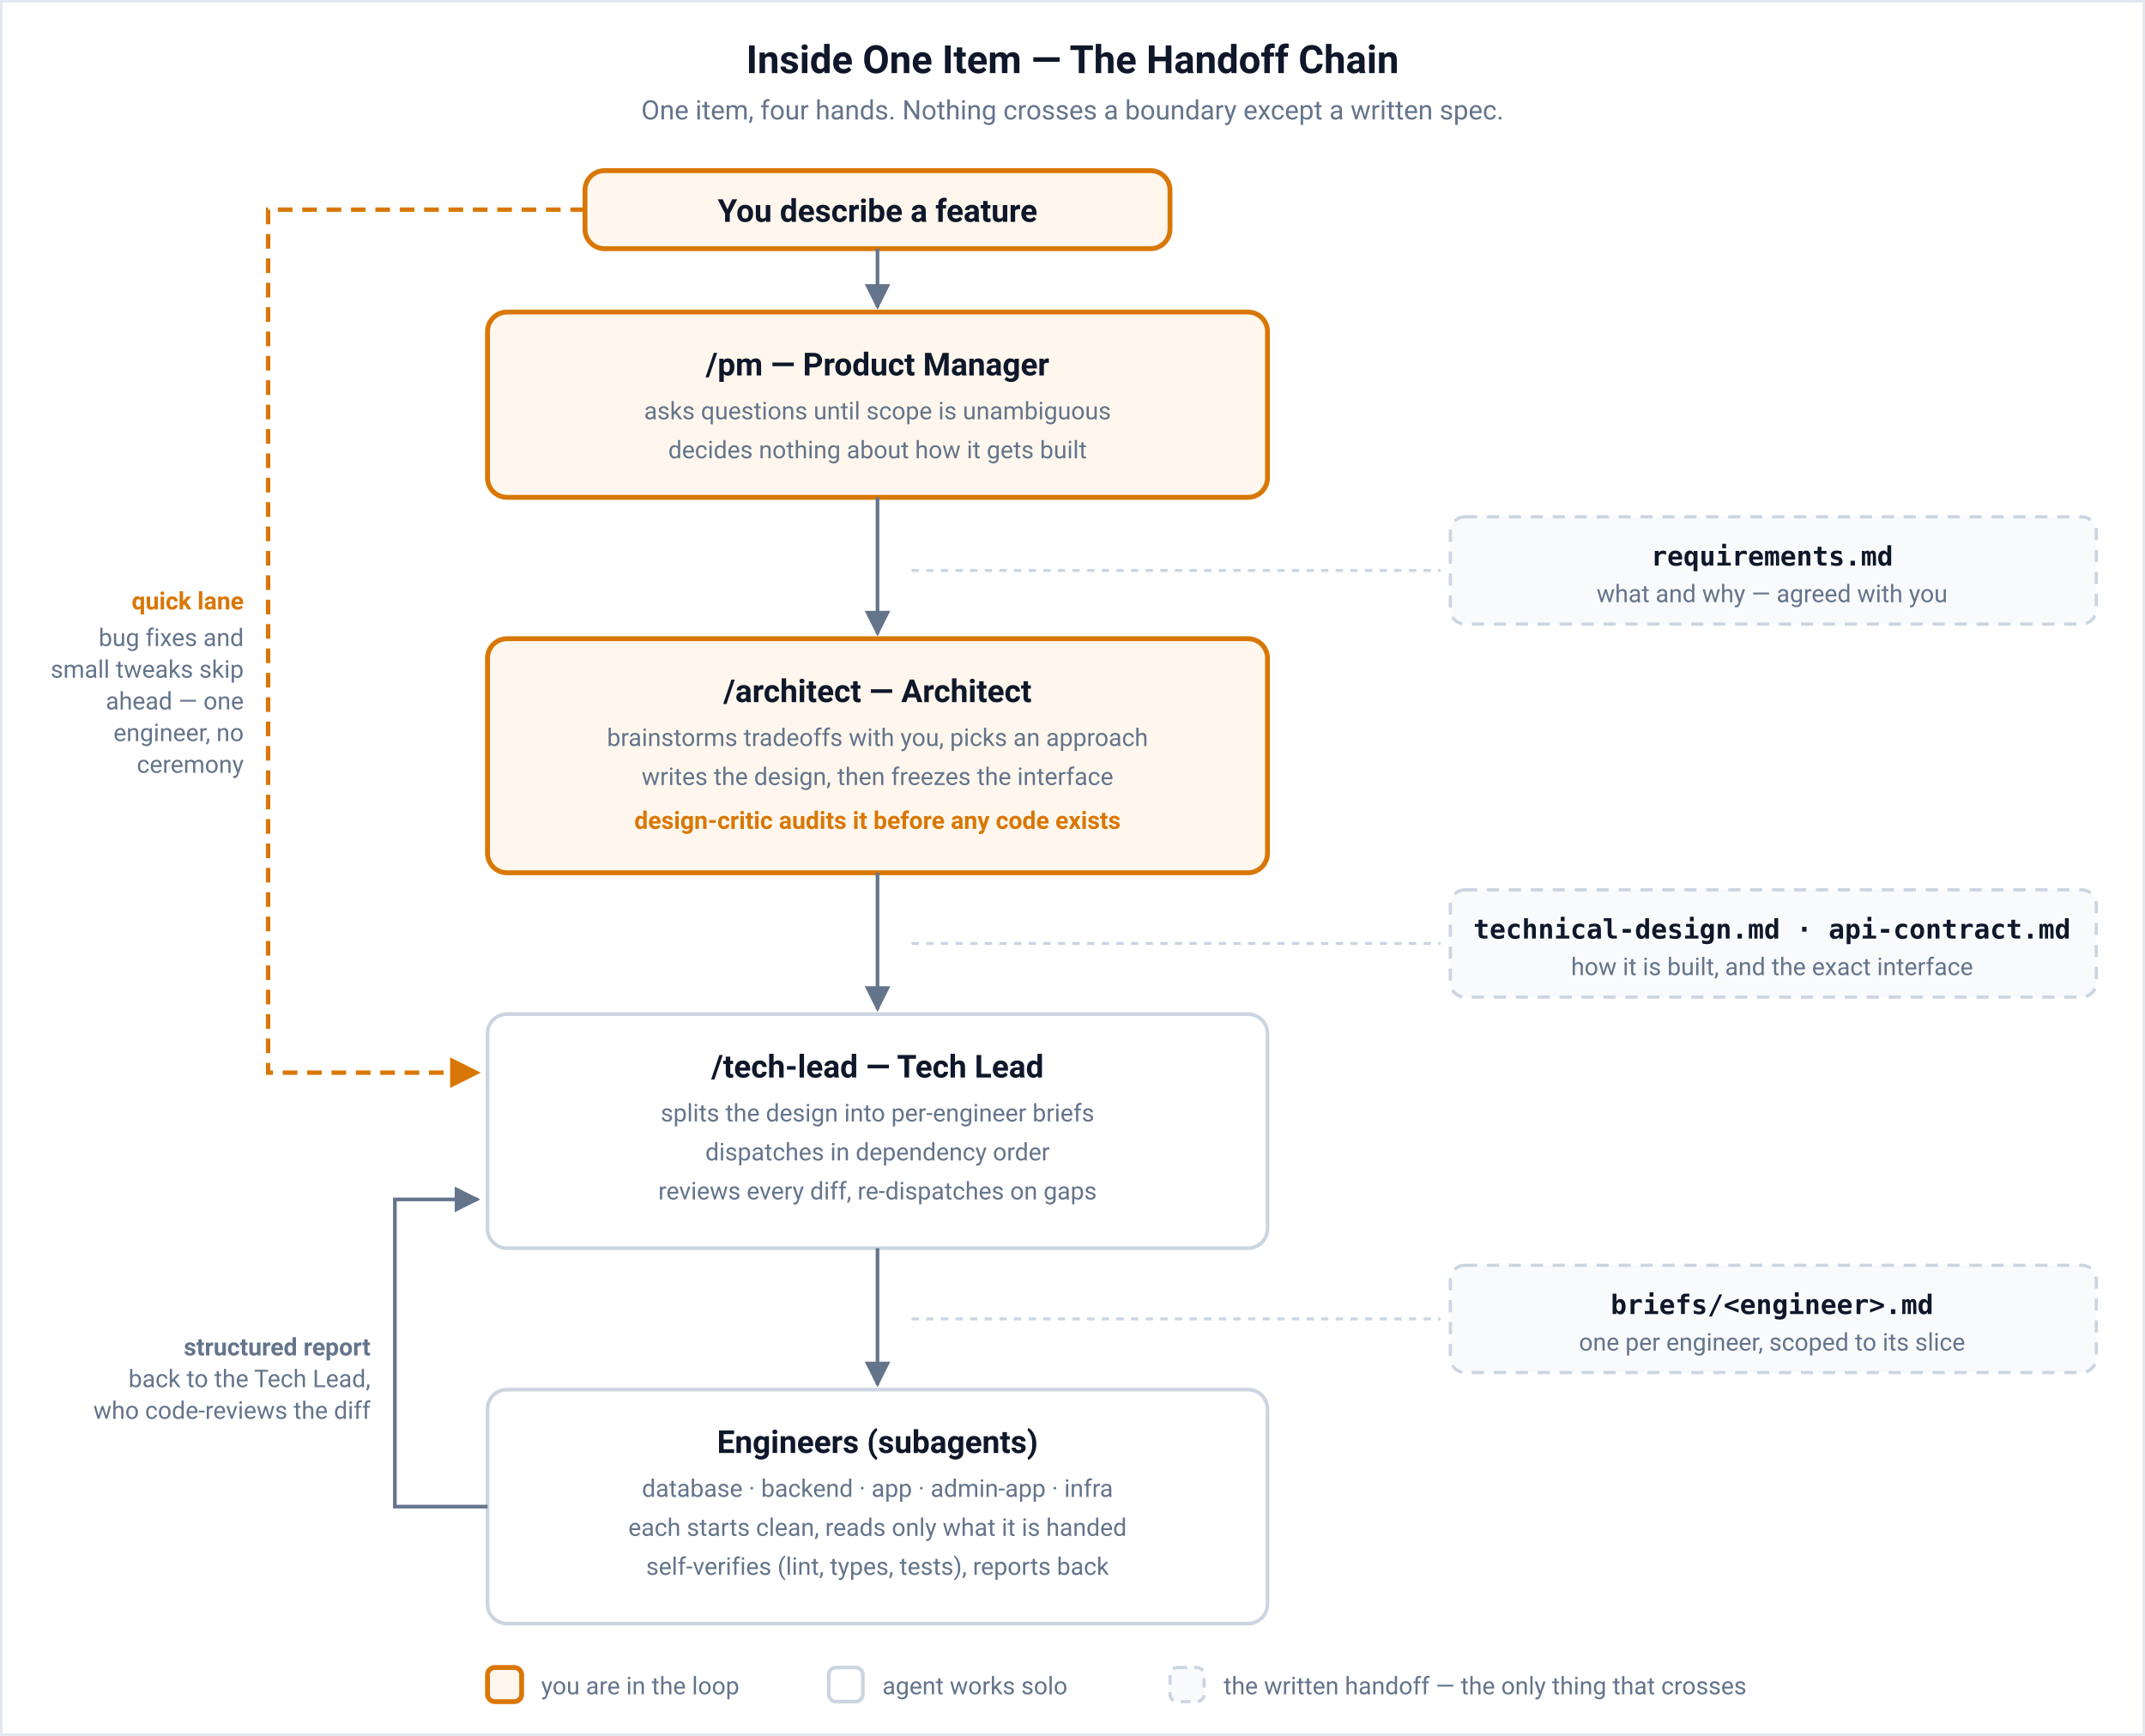
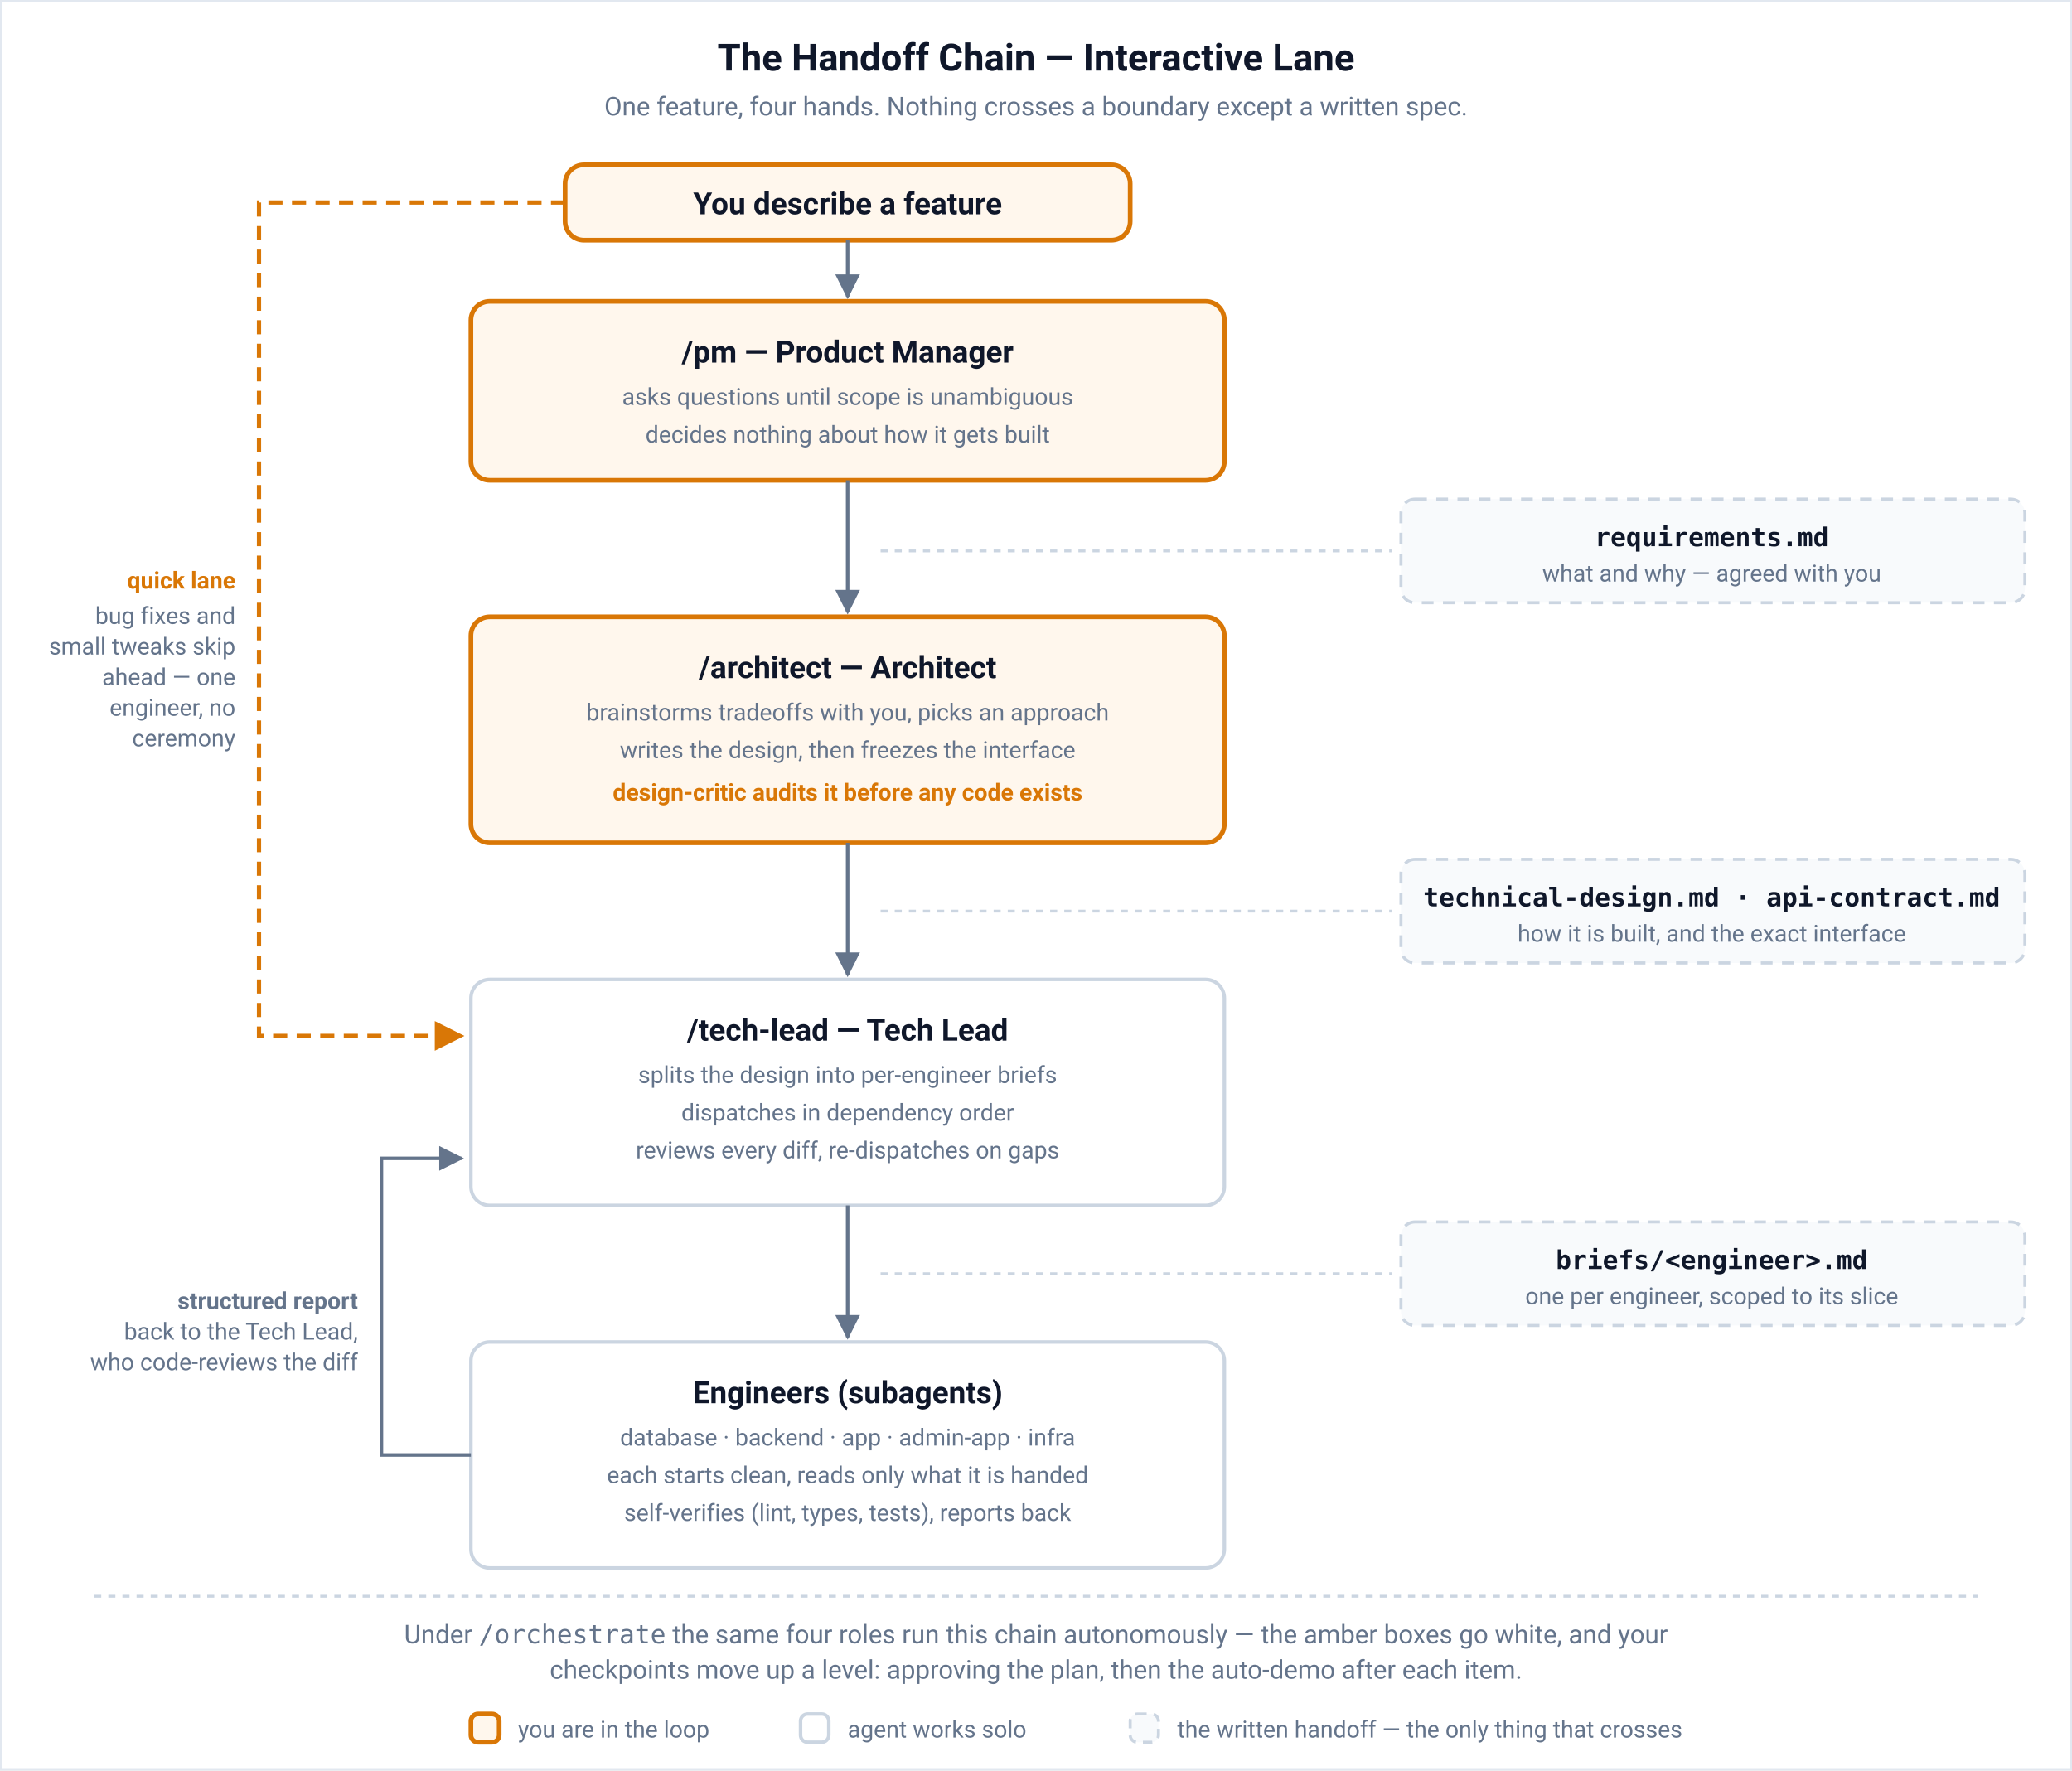
- <svg xmlns="http://www.w3.org/2000/svg" viewBox="0 0 880 712" font-family="ui-sans-serif, system-ui, -apple-system, Segoe UI, Roboto, sans-serif" role="img" aria-label="Inside one item: the handoff chain">
+ <svg xmlns="http://www.w3.org/2000/svg" viewBox="0 0 880 752" font-family="ui-sans-serif, system-ui, -apple-system, Segoe UI, Roboto, sans-serif" role="img" aria-label="The handoff chain, interactive lane">
  <defs>
    <marker id="ah" viewBox="0 0 10 10" refX="9" refY="5" markerWidth="7" markerHeight="7" orient="auto-start-reverse">
      <path d="M0,0 L10,5 L0,10 z" fill="#64748b" />
    </marker>
    <marker id="aha" viewBox="0 0 10 10" refX="9" refY="5" markerWidth="7" markerHeight="7" orient="auto-start-reverse">
      <path d="M0,0 L10,5 L0,10 z" fill="#d97706" />
    </marker>
  </defs>
  <style>
    .t{fill:#0f172a;font-size:13px;font-weight:600}
    .s{fill:#64748b;font-size:10px}
    .title{fill:#0f172a;font-size:16px;font-weight:700}
    .sub{fill:#64748b;font-size:11px}
    .box{fill:#ffffff;stroke:#cbd5e1;stroke-width:1.5}
    .hp{fill:#fff7ed;stroke:#d97706;stroke-width:2}
    .art{fill:#f8fafc;stroke:#cbd5e1;stroke-width:1.3;stroke-dasharray:5 4}
    .doc{fill:#0f172a;font-size:11px;font-weight:600;font-family:ui-monospace, SFMono-Regular, Menlo, Consolas, monospace}
    .edge{stroke:#64748b;stroke-width:1.5;fill:none}
    .edgea{stroke:#d97706;stroke-width:1.8;fill:none;stroke-dasharray:6 4}
    .tie{stroke:#cbd5e1;stroke-width:1.2;fill:none;stroke-dasharray:3 3}
    .cap{fill:#d97706;font-size:10px;font-weight:600}
    .capm{fill:#64748b;font-size:10px}
  </style>
-   <rect x="0.5" y="0.5" width="879" height="711" fill="#ffffff" stroke="#e2e8f0" />
-   <text x="440" y="30" text-anchor="middle" class="title">Inside One Item — The Handoff Chain</text>
-   <text x="440" y="49" text-anchor="middle" class="sub">One item, four hands. Nothing crosses a boundary except a written spec.</text>
+   <rect x="0.5" y="0.5" width="879" height="751" fill="#ffffff" stroke="#e2e8f0" />
+   <text x="440" y="30" text-anchor="middle" class="title">The Handoff Chain — Interactive Lane</text>
+   <text x="440" y="49" text-anchor="middle" class="sub">One feature, four hands. Nothing crosses a boundary except a written spec.</text>
  <rect class="hp" x="240" y="70" width="240" height="32" rx="8" />
  <text x="360" y="91" text-anchor="middle" class="t">You describe a feature</text>
  <line class="edge" x1="360" y1="102" x2="360" y2="126" marker-end="url(#ah)" />
  <rect class="hp" x="200" y="128" width="320" height="76" rx="8" />
  <text x="360" y="154" text-anchor="middle" class="t">/pm — Product Manager</text>
  <text x="360" y="172" text-anchor="middle" class="s">asks questions until scope is unambiguous</text>
  <text x="360" y="188" text-anchor="middle" class="s">decides nothing about how it gets built</text>
  <line class="edge" x1="360" y1="204" x2="360" y2="260" marker-end="url(#ah)" />
  <line class="tie" x1="374" y1="234" x2="591" y2="234" />
  <rect class="art" x="595" y="212" width="265" height="44" rx="6" />
  <text x="727" y="232" text-anchor="middle" class="doc">requirements.md</text>
  <text x="727" y="247" text-anchor="middle" class="s">what and why — agreed with you</text>
  <rect class="hp" x="200" y="262" width="320" height="96" rx="8" />
  <text x="360" y="288" text-anchor="middle" class="t">/architect — Architect</text>
  <text x="360" y="306" text-anchor="middle" class="s">brainstorms tradeoffs with you, picks an approach</text>
  <text x="360" y="322" text-anchor="middle" class="s">writes the design, then freezes the interface</text>
  <text x="360" y="340" text-anchor="middle" class="cap">design-critic audits it before any code exists</text>
  <line class="edge" x1="360" y1="358" x2="360" y2="414" marker-end="url(#ah)" />
  <line class="tie" x1="374" y1="387" x2="591" y2="387" />
  <rect class="art" x="595" y="365" width="265" height="44" rx="6" />
  <text x="727" y="385" text-anchor="middle" class="doc" font-size="10">technical-design.md · api-contract.md</text>
  <text x="727" y="400" text-anchor="middle" class="s">how it is built, and the exact interface</text>
  <rect class="box" x="200" y="416" width="320" height="96" rx="8" />
  <text x="360" y="442" text-anchor="middle" class="t">/tech-lead — Tech Lead</text>
  <text x="360" y="460" text-anchor="middle" class="s">splits the design into per-engineer briefs</text>
  <text x="360" y="476" text-anchor="middle" class="s">dispatches in dependency order</text>
  <text x="360" y="492" text-anchor="middle" class="s">reviews every diff, re-dispatches on gaps</text>
  <line class="edge" x1="360" y1="512" x2="360" y2="568" marker-end="url(#ah)" />
  <line class="tie" x1="374" y1="541" x2="591" y2="541" />
  <rect class="art" x="595" y="519" width="265" height="44" rx="6" />
  <text x="727" y="539" text-anchor="middle" class="doc">briefs/&lt;engineer&gt;.md</text>
  <text x="727" y="554" text-anchor="middle" class="s">one per engineer, scoped to its slice</text>
  <rect class="box" x="200" y="570" width="320" height="96" rx="8" />
  <text x="360" y="596" text-anchor="middle" class="t">Engineers (subagents)</text>
  <text x="360" y="614" text-anchor="middle" class="s">database · backend · app · admin-app · infra</text>
  <text x="360" y="630" text-anchor="middle" class="s">each starts clean, reads only what it is handed</text>
  <text x="360" y="646" text-anchor="middle" class="s">self-verifies (lint, types, tests), reports back</text>
  <path class="edge" d="M 200 618 H 162 V 492 H 196" marker-end="url(#ah)" />
  <text x="152" y="556" text-anchor="end" class="capm" font-weight="600">structured report</text>
  <text x="152" y="569" text-anchor="end" class="capm">back to the Tech Lead,</text>
  <text x="152" y="582" text-anchor="end" class="capm">who code-reviews the diff</text>
  <path class="edgea" d="M 240 86 H 110 V 440 H 196" marker-end="url(#aha)" />
  <text x="100" y="250" text-anchor="end" class="cap">quick lane</text>
  <text x="100" y="265" text-anchor="end" class="capm">bug fixes and</text>
  <text x="100" y="278" text-anchor="end" class="capm">small tweaks skip</text>
  <text x="100" y="291" text-anchor="end" class="capm">ahead — one</text>
  <text x="100" y="304" text-anchor="end" class="capm">engineer, no</text>
  <text x="100" y="317" text-anchor="end" class="capm">ceremony</text>
-   <rect x="200" y="684" width="14" height="14" rx="3" fill="#fff7ed" stroke="#d97706" stroke-width="2" />
-   <text x="222" y="695" class="capm">you are in the loop</text>
-   <rect x="340" y="684" width="14" height="14" rx="3" fill="#ffffff" stroke="#cbd5e1" stroke-width="1.5" />
-   <text x="362" y="695" class="capm">agent works solo</text>
-   <rect x="480" y="684" width="14" height="14" rx="3" fill="#f8fafc" stroke="#cbd5e1" stroke-width="1.3" stroke-dasharray="4 3" />
-   <text x="502" y="695" class="capm">the written handoff — the only thing that crosses</text>
+   <line class="tie" x1="40" y1="678" x2="840" y2="678" />
+   <text x="440" y="698" text-anchor="middle" class="sub">Under <tspan font-family="ui-monospace, SFMono-Regular, Menlo, Consolas, monospace">/orchestrate</tspan> the same four roles run this chain autonomously — the amber boxes go white, and your</text>
+   <text x="440" y="713" text-anchor="middle" class="sub">checkpoints move up a level: approving the plan, then the auto-demo after each item.</text>
+   <rect x="200" y="728" width="12" height="12" rx="3" fill="#fff7ed" stroke="#d97706" stroke-width="2" />
+   <text x="220" y="738" class="capm">you are in the loop</text>
+   <rect x="340" y="728" width="12" height="12" rx="3" fill="#ffffff" stroke="#cbd5e1" stroke-width="1.5" />
+   <text x="360" y="738" class="capm">agent works solo</text>
+   <rect x="480" y="728" width="12" height="12" rx="3" fill="#f8fafc" stroke="#cbd5e1" stroke-width="1.3" stroke-dasharray="4 3" />
+   <text x="500" y="738" class="capm">the written handoff — the only thing that crosses</text>
</svg>
